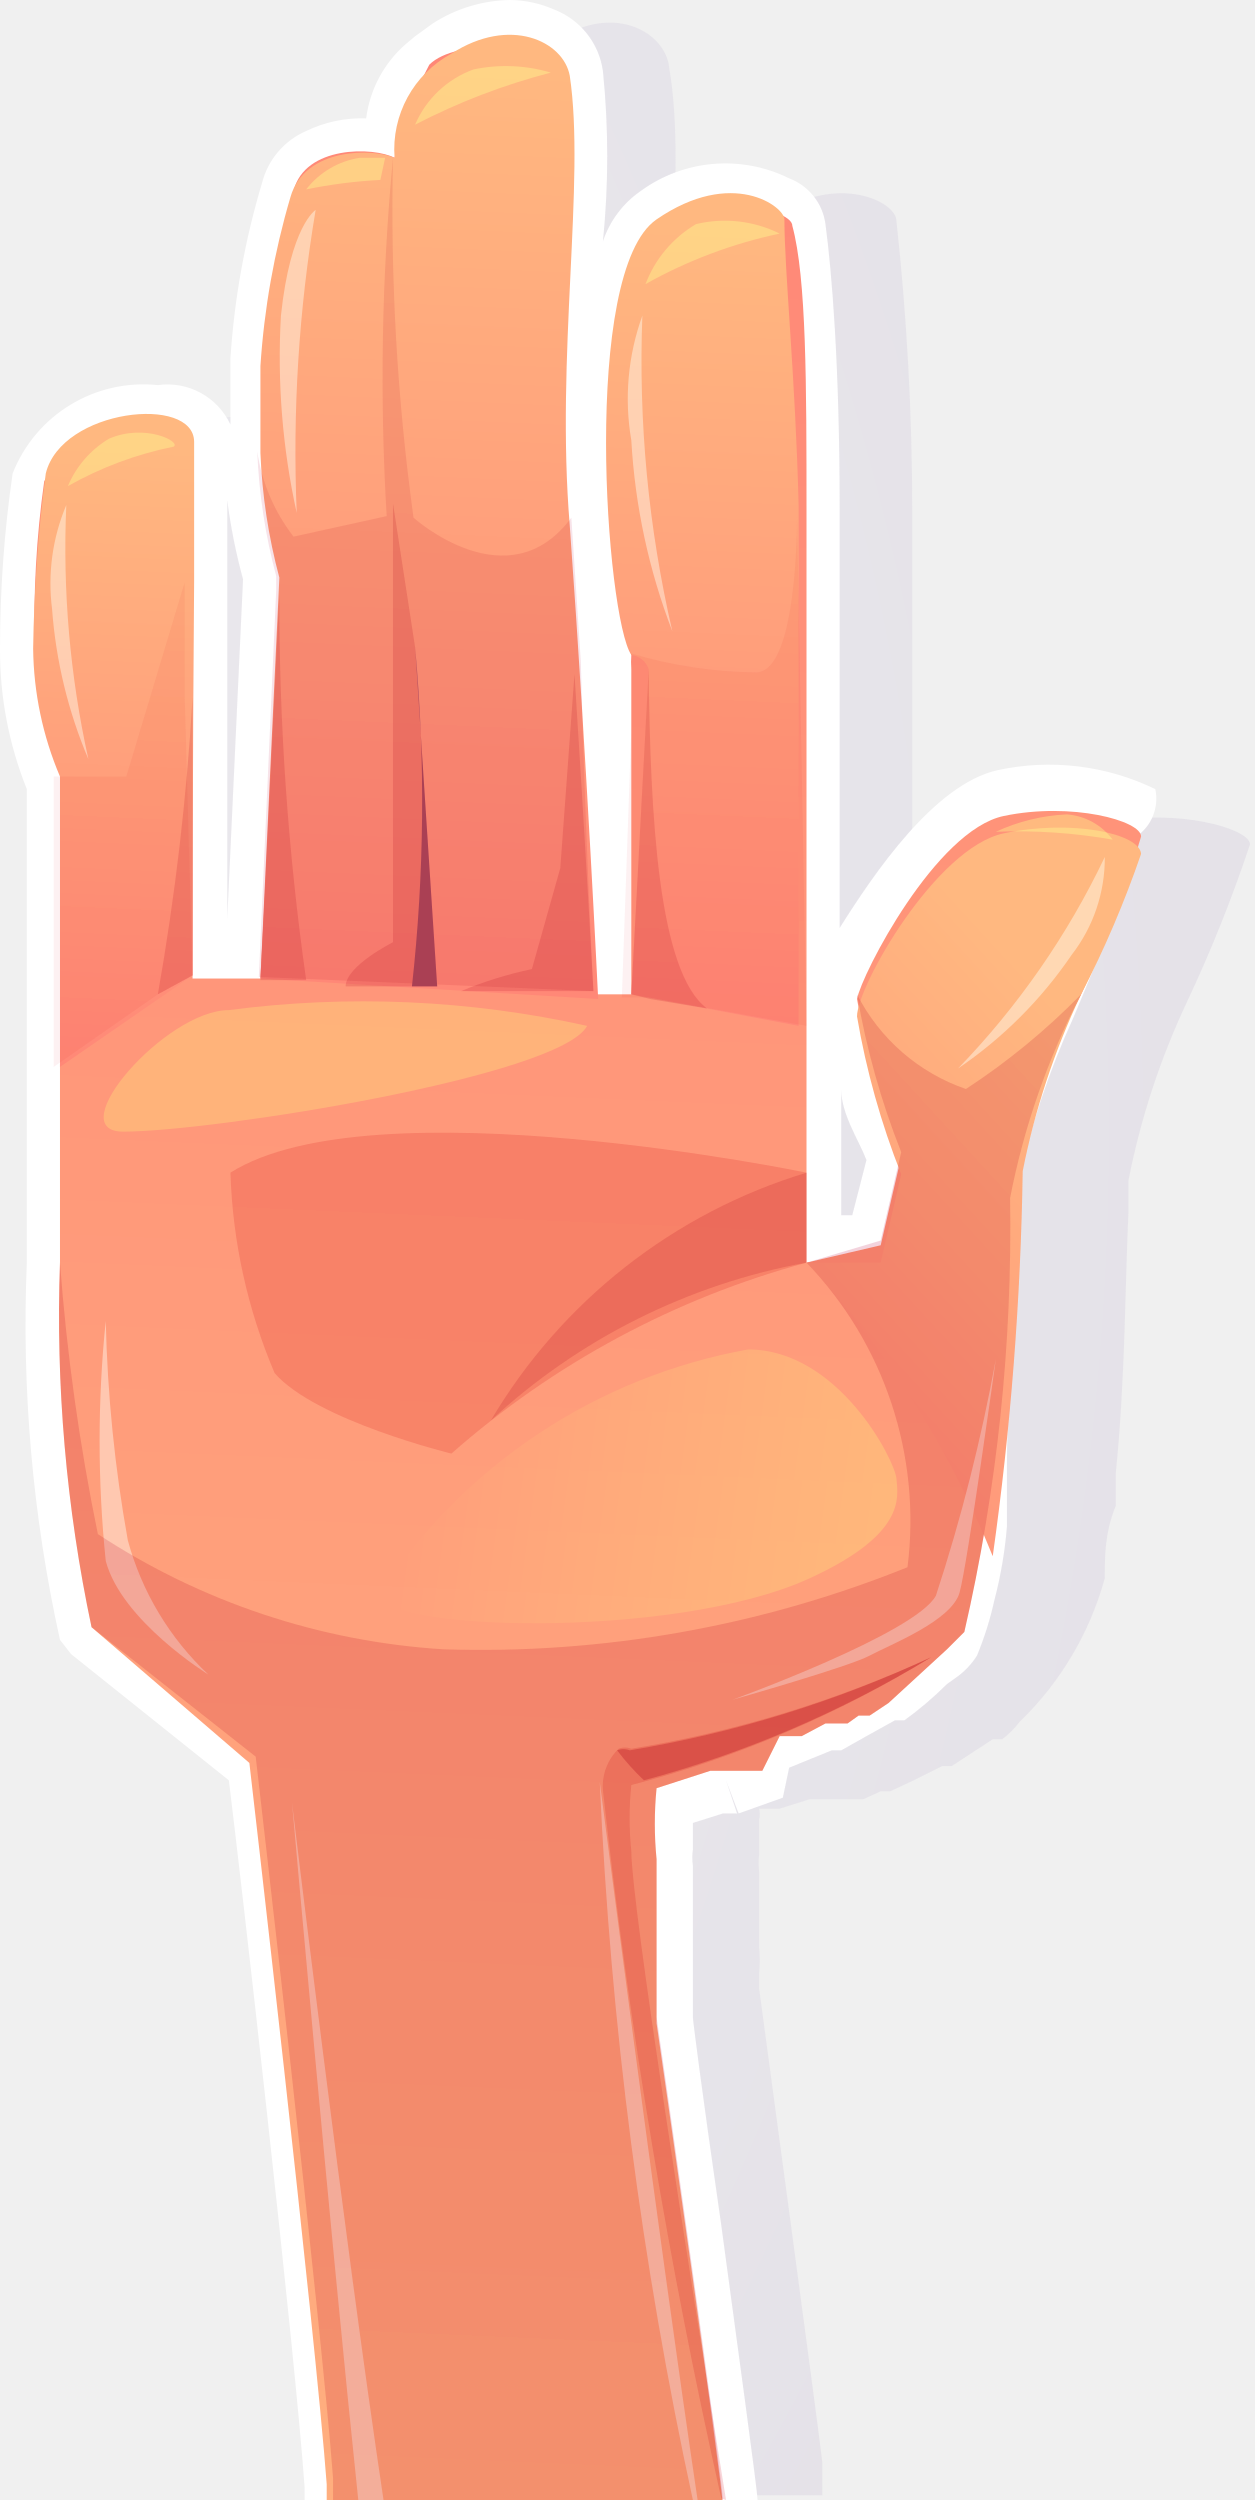
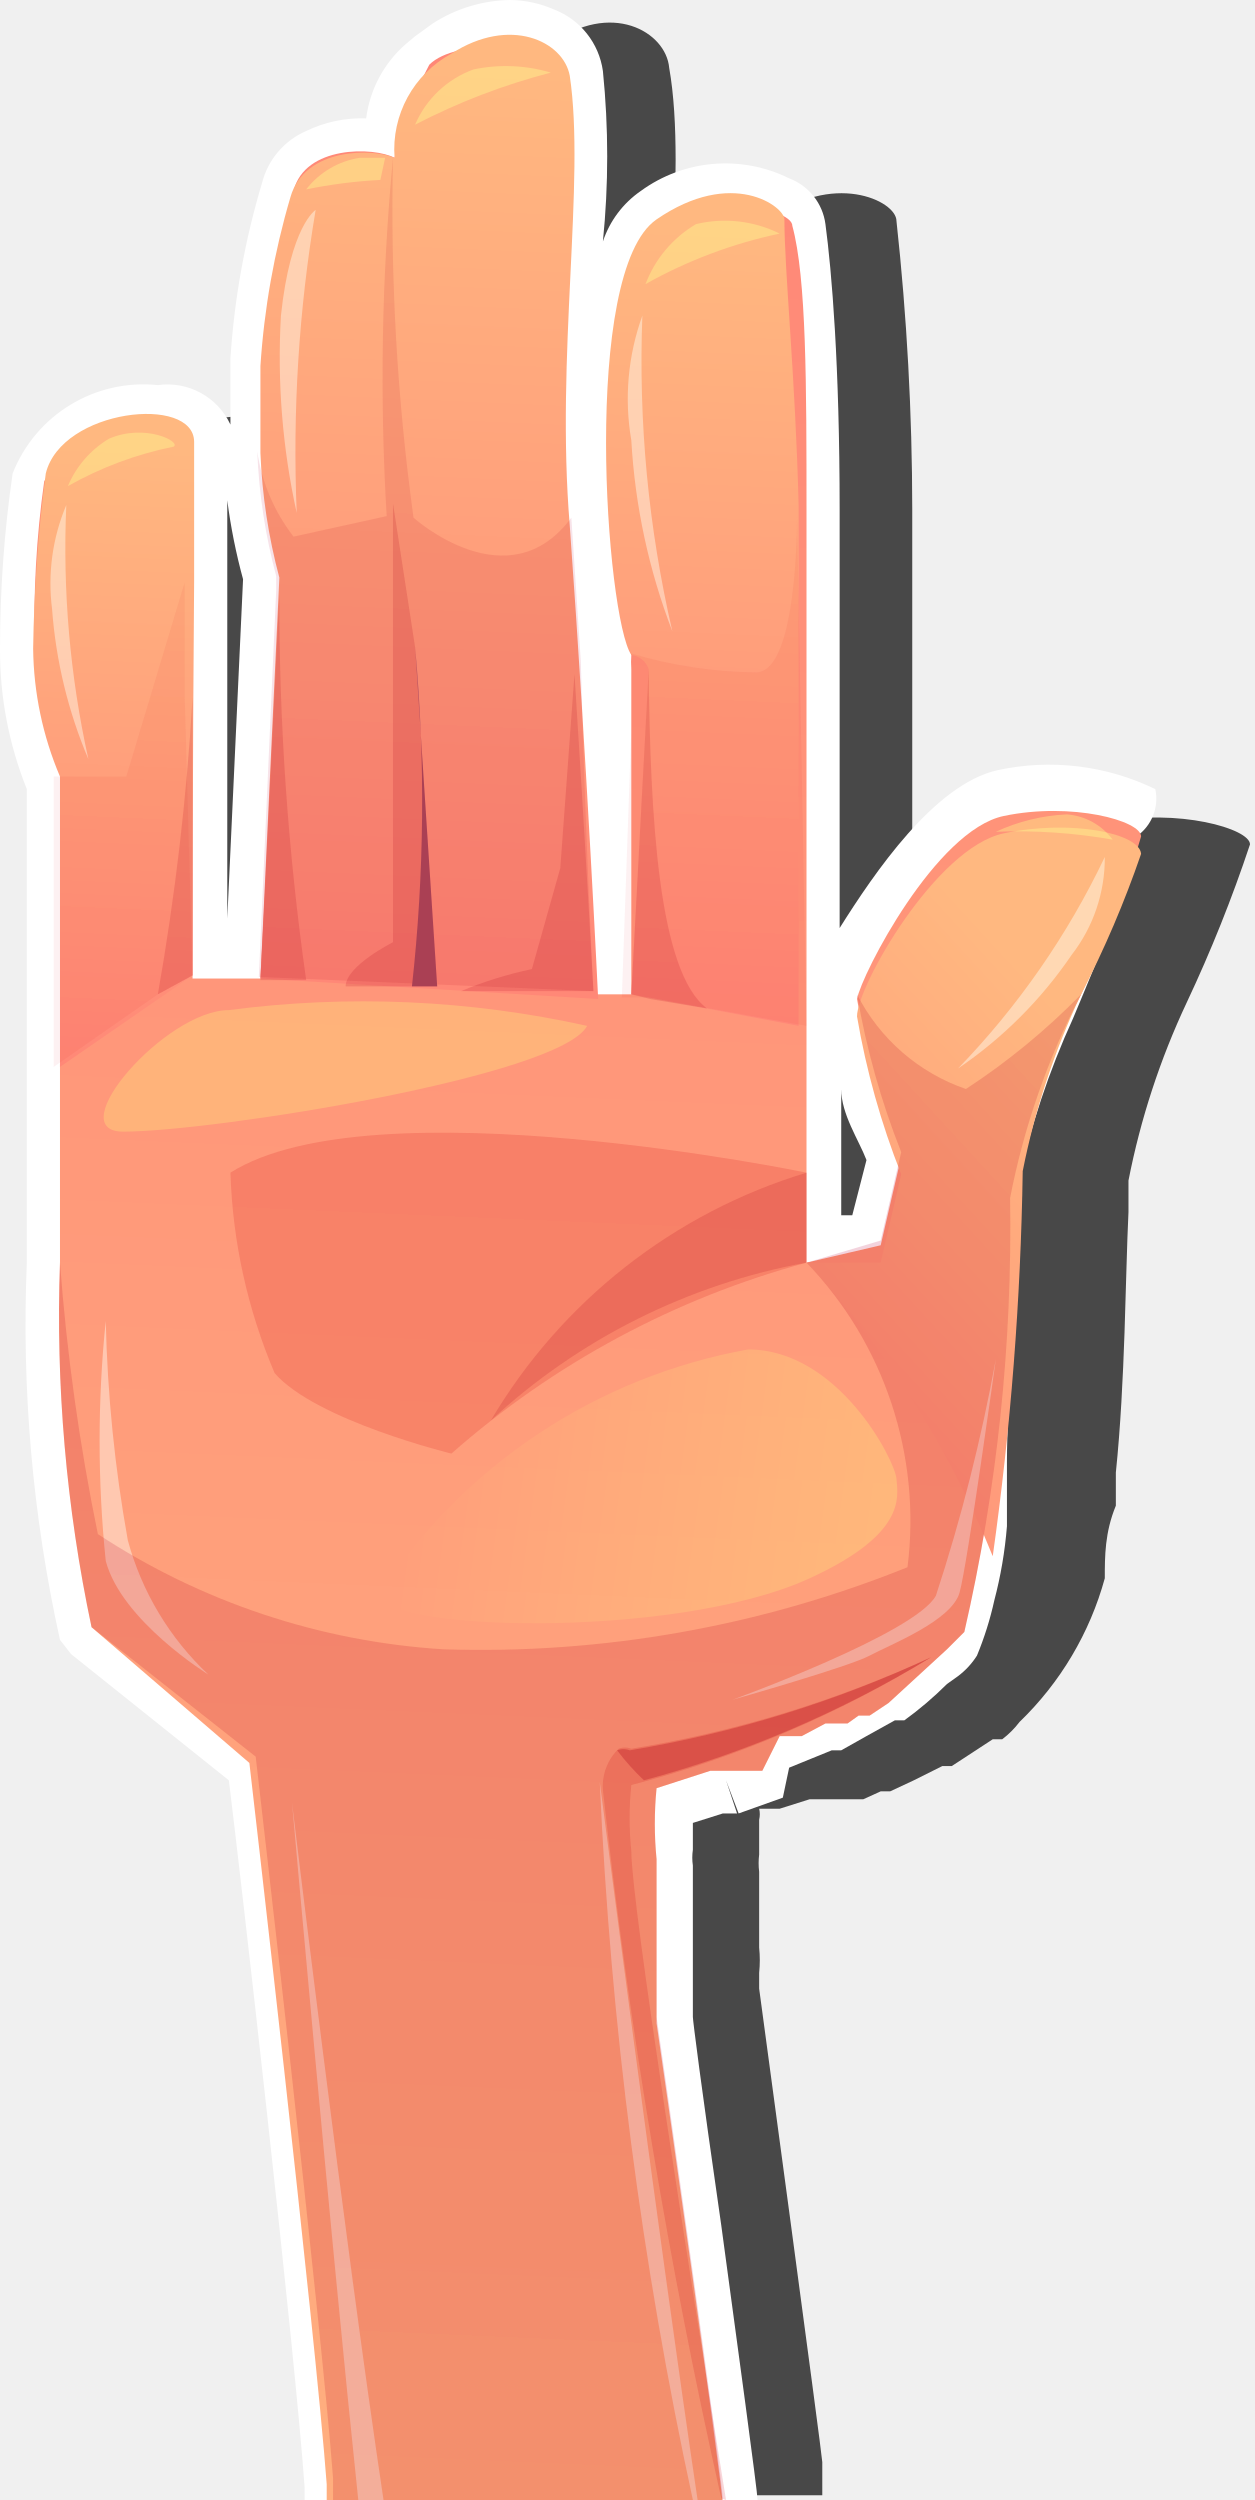
<svg xmlns="http://www.w3.org/2000/svg" xmlns:xlink="http://www.w3.org/1999/xlink" viewBox="0 0 7.95 15.84">
  <defs>
-     <style>.cls-1{isolation:isolate;}.cls-2{opacity:0.3;fill:url(#radial-gradient);}.cls-10,.cls-11,.cls-12,.cls-13,.cls-14,.cls-15,.cls-16,.cls-2,.cls-22,.cls-9{mix-blend-mode:multiply;}.cls-3{fill:#fff;}.cls-4{fill:url(#Áåçûìÿííûé_ãðàäèåíò_151);}.cls-5{fill:url(#Áåçûìÿííûé_ãðàäèåíò_152);}.cls-6{fill:url(#Áåçûìÿííûé_ãðàäèåíò_152-2);}.cls-7{fill:url(#Áåçûìÿííûé_ãðàäèåíò_152-3);}.cls-8{fill:url(#Áåçûìÿííûé_ãðàäèåíò_152-4);}.cls-11,.cls-15,.cls-9{fill:#f3bac0;}.cls-10,.cls-11,.cls-12,.cls-13,.cls-14,.cls-21,.cls-9{fill-rule:evenodd;}.cls-10,.cls-13,.cls-15,.cls-9{opacity:0.6;}.cls-10{fill:url(#Áåçûìÿííûé_ãðàäèåíò_55);}.cls-11,.cls-12{opacity:0.2;}.cls-12,.cls-14,.cls-16,.cls-22{fill:#d87290;}.cls-13{fill:url(#Áåçûìÿííûé_ãðàäèåíò_409);}.cls-14{opacity:0.3;}.cls-16{opacity:0.5;}.cls-17,.cls-18{mix-blend-mode:screen;}.cls-17{fill:url(#Áåçûìÿííûé_ãðàäèåíò_59);}.cls-18{fill:url(#Áåçûìÿííûé_ãðàäèåíò_59-2);}.cls-19{fill:#f5ffff;}.cls-19,.cls-20{opacity:0.97;mix-blend-mode:soft-light;}.cls-20{fill:#f5ee8f;}.cls-21{fill:#b24d61;}.cls-22{opacity:0.31;}</style>
+     <style>.cls-1{isolation:isolate;}.cls-2{opacity:0.7;fill:#000;}.cls-10,.cls-11,.cls-12,.cls-13,.cls-14,.cls-15,.cls-16,.cls-2,.cls-22,.cls-9{mix-blend-mode:multiply;}.cls-3{fill:#fff;}.cls-4{fill:url(#Áåçûìÿííûé_ãðàäèåíò_151);}.cls-5{fill:url(#Áåçûìÿííûé_ãðàäèåíò_152);}.cls-6{fill:url(#Áåçûìÿííûé_ãðàäèåíò_152-2);}.cls-7{fill:url(#Áåçûìÿííûé_ãðàäèåíò_152-3);}.cls-8{fill:url(#Áåçûìÿííûé_ãðàäèåíò_152-4);}.cls-11,.cls-15,.cls-9{fill:#f3bac0;}.cls-10,.cls-11,.cls-12,.cls-13,.cls-14,.cls-21,.cls-9{fill-rule:evenodd;}.cls-10,.cls-13,.cls-15,.cls-9{opacity:0.6;}.cls-10{fill:url(#Áåçûìÿííûé_ãðàäèåíò_55);}.cls-11,.cls-12{opacity:0.2;}.cls-12,.cls-14,.cls-16,.cls-22{fill:#d87290;}.cls-13{fill:url(#Áåçûìÿííûé_ãðàäèåíò_409);}.cls-14{opacity:0.3;}.cls-16{opacity:0.5;}.cls-17,.cls-18{mix-blend-mode:screen;}.cls-17{fill:url(#Áåçûìÿííûé_ãðàäèåíò_59);}.cls-18{fill:url(#Áåçûìÿííûé_ãðàäèåíò_59-2);}.cls-19{fill:#f5ffff;}.cls-19,.cls-20{opacity:0.97;mix-blend-mode:soft-light;}.cls-20{fill:#f5ee8f;}.cls-21{fill:#b24d61;}.cls-22{opacity:0.31;}</style>
    <radialGradient id="radial-gradient" cx="1776.91" cy="-1319.92" r="35.75" gradientTransform="translate(-1330.05 -1769.73) rotate(90)" gradientUnits="userSpaceOnUse">
      <stop offset="0.01" stop-color="#e7e5f0" />
      <stop offset="0.17" stop-color="#e3e0ec" />
      <stop offset="0.37" stop-color="#d7d1e2" />
      <stop offset="0.59" stop-color="#c3b8d0" />
      <stop offset="0.82" stop-color="#a896b7" />
      <stop offset="1" stop-color="#8e75a0" />
    </radialGradient>
    <linearGradient id="Áåçûìÿííûé_ãðàäèåíò_151" x1="4088.49" y1="-2609.28" x2="4088.49" y2="-2628.95" gradientTransform="translate(-4191.84 2454.42) rotate(2.42)" gradientUnits="userSpaceOnUse">
      <stop offset="0.02" stop-color="#ffb880" />
      <stop offset="1" stop-color="#ff8777" />
    </linearGradient>
    <linearGradient id="Áåçûìÿííûé_ãðàäèåíò_152" x1="4089.05" y1="-2619.83" x2="4091.98" y2="-2622.76" gradientTransform="translate(-4191.84 2454.42) rotate(2.42)" gradientUnits="userSpaceOnUse">
      <stop offset="0" stop-color="#ff8777" />
      <stop offset="0.98" stop-color="#ffb880" />
    </linearGradient>
    <linearGradient id="Áåçûìÿííûé_ãðàäèåíò_152-2" x1="4085.5" y1="-2622.42" x2="4085.5" y2="-2626.54" xlink:href="#Áåçûìÿííûé_ãðàäèåíò_152" />
    <linearGradient id="Áåçûìÿííûé_ãðàäèåíò_152-3" x1="4087.46" y1="-2623.03" x2="4087.46" y2="-2629.07" xlink:href="#Áåçûìÿííûé_ãðàäèåíò_152" />
    <linearGradient id="Áåçûìÿííûé_ãðàäèåíò_152-4" x1="4089.26" y1="-2622.87" x2="4089.26" y2="-2628.1" xlink:href="#Áåçûìÿííûé_ãðàäèåíò_152" />
    <linearGradient id="Áåçûìÿííûé_ãðàäèåíò_55" x1="4089.8" y1="-2626.07" x2="4089.8" y2="-2626.13" gradientTransform="translate(-4191.84 2454.42) rotate(2.42)" gradientUnits="userSpaceOnUse">
      <stop offset="0.01" stop-color="#b060f4" />
      <stop offset="1" stop-color="#ffeadb" />
    </linearGradient>
    <linearGradient id="Áåçûìÿííûé_ãðàäèåíò_409" x1="-3589.85" y1="-2627.37" x2="-3589.85" y2="-2627.42" gradientTransform="matrix(-1, -0.04, -0.04, 1, -3695.83, 2475.83)" gradientUnits="userSpaceOnUse">
      <stop offset="0" stop-color="#ffeadb" />
      <stop offset="0.99" stop-color="#b060f4" />
    </linearGradient>
    <linearGradient id="Áåçûìÿííûé_ãðàäèåíò_59" x1="31.37" y1="2410.5" x2="34.53" y2="2410.5" gradientTransform="translate(302.42 -2382.68) rotate(7.89)" gradientUnits="userSpaceOnUse">
      <stop offset="0" />
      <stop offset="0.04" stop-color="#0c0300" />
      <stop offset="0.4" stop-color="#6b1f00" />
      <stop offset="0.69" stop-color="#b03300" />
      <stop offset="0.89" stop-color="#db3f00" />
      <stop offset="1" stop-color="#ec4400" />
    </linearGradient>
    <linearGradient id="Áåçûìÿííûé_ãðàäèåíò_59-2" x1="535.38" y1="5405.97" x2="538.33" y2="5405.97" gradientTransform="matrix(-0.99, -0.14, 0.07, -0.47, 180.93, 2628.89)" xlink:href="#Áåçûìÿííûé_ãðàäèåíò_59" />
  </defs>
  <g class="cls-1">
    <g id="Layer_2" data-name="Layer 2">
      <g id="Layer_1-2" data-name="Layer 1">
        <path class="cls-2" d="M1,6.81S1,7.32,1,8V8a10.23,10.23,0,0,0,.21,2.35l1.06.87s.42,3.61.49,4.59H5.21l0-.1v0s0-.07,0-.11-.4-3-.4-3v-.1a.78.78,0,0,0,0-.16v-.07h0V12h0v-.14a.45.45,0,0,1,0-.11v-.22a.07.07,0,0,0,0,0,.15.15,0,0,0,0-.07h0l.13,0h0l.19-.06.05,0h.08l0,0h.21l.11-.05h0l0,0,0,0h0l0,0h0l0,0h0l.06,0h0l.15-.07h0l.18-.09h0l.06,0h0l.26-.17.06,0,0,0a.57.57,0,0,0,.11-.11l0,0,0,0h0v0l0,0h0v0A2,2,0,0,0,7,10H7c0-.14,0-.29.07-.46h0V9.42h0V9.33h0c.06-.58.06-1.24.08-1.65h0V7.61h0v0h0V7.48a4.83,4.83,0,0,1,.37-1.13h0a9.05,9.05,0,0,0,.4-1c0-.1-.46-.23-.9-.14s-.91,1-.94,1.18A5,5,0,0,0,6.4,7.4L6.26,8,5.78,8h0V7.5h0V6.56h0c0-.95,0-2.21,0-3.26V3.23A17,17,0,0,0,5.68,1.4c0-.13-.41-.32-.82,0s-.33,2.51-.17,2.8h0a.66.66,0,0,0,0,.09l0,.4L4.6,6.33H4.43s-.08-1.47-.19-3h0c-.07-1.1.12-2.22,0-2.9C4.22.2,3.87,0,3.49.28l-.1.07,0,0h0c-.23.2-.19.39-.21.58h0C3,.9,2.55.9,2.48,1.18a5.12,5.12,0,0,0-.19,1.09h0v0h0a5,5,0,0,0,0,.55h0v.07s0,0,0-.08a3.24,3.24,0,0,0,.12.81v.09L2.26,6.23h0l-.44,0s0-.88,0-1.79h0V3.71h0V2.82c0-.31-.85-.21-.95.21A7.37,7.37,0,0,0,.81,4.12,2.37,2.37,0,0,0,1,5Z" />
        <path class="cls-3" d="M.17,6.75s0,.52,0,1.15h0V8a9.26,9.26,0,0,0,.21,2.39l.07.09,1,.8c.07.56.42,3.62.48,4.48v.12h.44v-.15c-.07-.95-.48-4.44-.49-4.59L1.76,11l-1-.82A10.78,10.78,0,0,1,.59,8V7.89c0-.62,0-1.12,0-1.13V4.92l0-.08a2,2,0,0,1-.15-.72,7.27,7.27,0,0,1,.06-1v0c0-.06.08-.12.18-.16a.67.67,0,0,1,.32,0v.83H1v.71c0,.9,0,1.76,0,1.76l.21.22.43,0,.23-.21v0h0L2,3.66V3.59a3.35,3.35,0,0,1-.11-.67h0v0h0c0-.17,0-.34,0-.53v0h0a5.07,5.07,0,0,1,.18-1h0s0,0,.05-.06a.45.45,0,0,1,.28,0l.29-.14h0l0,0s0-.08,0-.12A.42.42,0,0,1,2.86.6h0L3,.52A.37.37,0,0,1,3.33.46s.06,0,.06,0a6.35,6.35,0,0,1,0,1.24c0,.49-.05,1,0,1.59h0c.11,1.5.18,2.94.18,2.95l.21.21h.18l.23-.21h0l.11-2v0a.35.35,0,0,0,0-.1l-.07,0L4.23,4A4.19,4.19,0,0,1,4.1,2.77c0-.83.15-1.15.23-1.2a.47.47,0,0,1,.47-.06c0,.29.06.87.08,1.73v.07c0,1,0,2.24,0,3.19h0v.43c0,.19,0,.35,0,.49h0V8H5.1v.22h0l.47-.05L5.79,8l.14-.57V7.27a5.72,5.72,0,0,1-.27-.94c0-.19.46-.92.75-1a1.35,1.35,0,0,1,.58,0c0,.12-.13.37-.33.86h0A4.74,4.74,0,0,0,6.26,7.4v.06h0V7.6c0,.13,0,.28,0,.45,0,.37,0,.78-.06,1.17V9.3h0v.08h0a3.32,3.32,0,0,1-.07.42h0a2.12,2.12,0,0,1-.09.27H6v0H6v0h0v0a.38.38,0,0,1-.09.09l0,0-.06,0a1.53,1.53,0,0,1-.23.15h0l0,0h0l-.17.08h0l-.14.06h0l-.06,0-.07,0,.08.21L5,10.73l-.08,0h0l-.06,0-.11,0-.07,0h0l-.27.1L4.18,11h0l-.13,0H4l-.16.17s0,0,0,.06v.08s0,0,0,.07h0v0a.34.34,0,0,0,0,.1V12l0,.24a.88.88,0,0,0,0,.16v.1a.22.22,0,0,1,0,.08.52.52,0,0,1,0,.11l0,.13s.1.69.18,1.31c.15,1.08.22,1.58.24,1.71H4.8v0c0-.05-.13-1-.23-1.74-.13-.9-.18-1.3-.18-1.32l0-.13s0-.07,0-.11v-.08l0-.09c0-.05,0-.1,0-.15l0-.22v-.18h0v0a.34.34,0,0,1,0-.1v-.17h0l.19-.06.09,0-.07-.21.08.21.28-.1L5,11.2l.27-.11.06,0h0L5.49,11h0l.18-.1h0l.06,0h0A2.27,2.27,0,0,0,6,10.67l.07-.05,0,0a.49.49,0,0,0,.12-.13l0,0,0,0h0l0,0,0,0h0s0,0,0,0a2.08,2.08,0,0,0,.11-.35h0a2.69,2.69,0,0,0,.08-.47h0V9.35h0V9.26c0-.4.06-.84.07-1.2,0-.16,0-.31,0-.44V7.5h0l-.22,0h.22v0a5.17,5.17,0,0,1,.35-1.05h0c.42-1,.41-1.08.4-1.15A.29.29,0,0,0,7.32,5a1.54,1.54,0,0,0-1-.12c-.4.09-.78.65-1,1,0-.85,0-1.82,0-2.65V3.23c0-.92-.05-1.51-.09-1.81A.36.36,0,0,0,5,1.13a.91.91,0,0,0-.94.08.63.63,0,0,0-.24.32,5.36,5.36,0,0,0,0-1.08A.49.49,0,0,0,3.51.06.71.71,0,0,0,3.23,0a.93.93,0,0,0-.49.15L2.63.23,2.57.28h0a.75.75,0,0,0-.25.47.81.81,0,0,0-.38.08.49.49,0,0,0-.28.33,5,5,0,0,0-.2,1.11v0h0c0,.15,0,.29,0,.42A.44.44,0,0,0,1,2.44.89.89,0,0,0,.08,3,7.72,7.72,0,0,0,0,4.11,2.36,2.36,0,0,0,.17,5Zm5.16.68V6.9c0,.16.11.32.16.45L5.4,7.7H5.33V7.44Zm-3.89-3V3.71h0V3.17a3.69,3.69,0,0,0,.1.5l-.1,2.15Z" />
        <path class="cls-3" d="M4.79,1.45v0Z" />
        <path class="cls-3" d="M1.45,2.27Z" />
        <path class="cls-3" d="M1.45,2.28h0Z" />
        <path class="cls-3" d="M1,2.83Z" />
        <path class="cls-3" d="M7,5.3Z" />
        <path class="cls-3" d="M5.11,7.43Z" />
        <path class="cls-4" d="M.38,6.76s0,.5,0,1.13V8a9.52,9.52,0,0,0,.2,2.31l1,.86s.42,3.62.49,4.57v.14H4.58c0-.13-.41-3-.42-3.06h0l0-.12s0-.08,0-.11,0-.06,0-.08v0c0-.06,0-.12,0-.18v-.1s0-.07,0-.1V12s0-.06,0-.09v-.13a0,0,0,0,1,0,0,2.28,2.28,0,0,1,0-.45h0l.34-.11.07,0h.06l.08,0,.06,0h0l.06,0L4.94,11H5l0,0h0l0,0,.08,0,0,0h0l.15-.08h0l0,0,0,0,.08,0h0l.06,0,.07-.05.07,0,.12-.08L6,10.45l0,0,.11-.11,0,0,0,0h0l0,0,0,0h0v0a11.44,11.44,0,0,0,.29-2.75A4.78,4.78,0,0,1,6.85,6.3h0a6.62,6.62,0,0,0,.38-1c0-.1-.44-.22-.87-.13s-.9,1-.93,1.16a5,5,0,0,0,.28,1l-.13.56L5.11,8V7.43c0-.24,0-.56,0-.92h0c0-.94,0-2.17,0-3.21V3.24c0-.8,0-1.48-.09-1.81,0-.12-.66-.23-.77,0S4,2.62,3.92,3A4.55,4.55,0,0,0,4,4.15a.66.66,0,0,0,0,.09L4,6.3H3.77s-.07-1.44-.18-3h0c-.07-1.08,0-2.13-.13-2.8,0-.23-.57-.26-.74-.09A2.45,2.45,0,0,0,2.5,1c-.13-.07-.57-.08-.64.21a4.9,4.9,0,0,0-.19,1.07s0,0,0,0v0h0c0,.17,0,.36,0,.54h0a3.6,3.6,0,0,0,.12.79L1.65,6.2h0l-.43,0s0-1.39,0-2.47h0c0-.34,0-.65,0-.88s-.85,0-.94.2A6.4,6.4,0,0,0,.22,4.11a2.13,2.13,0,0,0,.17.81Z" />
        <path class="cls-5" d="M6.85,6.3h0a4.78,4.78,0,0,0-.37,1.12,19.67,19.67,0,0,1-.19,2.44A6.08,6.08,0,0,0,5.11,8l.47,0,.13-.56a5,5,0,0,1-.28-1c0-.19.5-1.07.93-1.16s.86,0,.87.13A6.62,6.62,0,0,1,6.85,6.3Z" />
        <path class="cls-6" d="M1.22,6.18l-.84.58V4.92a2.13,2.13,0,0,1-.17-.81A9.69,9.69,0,0,1,.29,3c.1-.41.94-.5.94-.2s0,.54,0,.88h0C1.22,4.79,1.22,6.18,1.22,6.18Z" />
        <path class="cls-7" d="M1.65,2.86c0-.18,0-.37,0-.54h0v0s0,0,0,0a4.9,4.9,0,0,1,.19-1.07C1.93.93,2.37.94,2.5,1A.69.69,0,0,1,2.86.34c.37-.24.71-.08.75.14.1.67-.09,1.77,0,2.85h0c.11,1.52.18,3,.18,3L1.65,6.2l.12-2.54a3.6,3.6,0,0,1-.12-.79Z" />
        <path class="cls-8" d="M4,4.15c-.16-.24-.32-2.43.16-2.76s.81-.08.81,0c0,.33.07,1,.09,1.81V3.3h0c0,1,0,2.26,0,3.2h0L4,6.3l.11-2.06A.13.13,0,0,0,4,4.15Z" />
        <path class="cls-9" d="M2.86,9.21A5.62,5.62,0,0,1,5.11,8V7.43s-2.75-.57-3.65,0a3.53,3.53,0,0,0,.28,1.27C2,9,2.86,9.21,2.86,9.21Z" />
        <path class="cls-10" d="M5.1,3.27v0Z" />
        <path class="cls-11" d="M5.11,6.5h0l-1-.18h0l-.17,0L4,4.62l0-.39a.66.66,0,0,1,0-.09,2.83,2.83,0,0,0,.79.12c.23,0,.26-.73.26-1Z" />
        <path class="cls-12" d="M3.76,6.28,1.64,6.19l.11-2.45V3.65a3.6,3.6,0,0,1-.12-.79,1.15,1.15,0,0,0,.23.54l.59-.13A14.73,14.73,0,0,1,2.49,1a14.35,14.35,0,0,0,.13,2.28s.6.54,1,0l.06.91C3.71,5.36,3.76,6.28,3.76,6.28Z" />
        <path class="cls-13" d="M1.67,2.29a0,0,0,0,0,0,0,.13.13,0,0,0,0,0Z" />
        <path class="cls-11" d="M1.22,6.18,1,6.3H1l-.66.46V4.92l.46,0,.37-1.23h0c0,.23,0,.47,0,.71h0Z" />
        <path class="cls-14" d="M5.11,8a4,4,0,0,0-2,1,3.5,3.5,0,0,1,2-1.57Z" />
        <path class="cls-15" d="M4.6,15.84C4.37,14.41,4,12.06,4,11.73a2,2,0,0,1,0-.42v0A7,7,0,0,0,5.9,10.5,7.38,7.38,0,0,1,4,11.08a.11.11,0,0,0-.08,0,.33.33,0,0,0-.1.26,41,41,0,0,0,.75,4.49Z" />
        <path class="cls-16" d="M5.9,10.5a7,7,0,0,1-1.82.78,1.54,1.54,0,0,1-.17-.19h0a.11.11,0,0,1,.08,0A7.38,7.38,0,0,0,5.9,10.5Z" />
        <path class="cls-17" d="M2.41,10.09c-.08.24,1.85.31,2.72-.09.61-.28.56-.51.55-.63s-.37-.82-.94-.82A3.54,3.54,0,0,0,2.41,10.09Z" />
        <path class="cls-18" d="M3.72,6.5a6.55,6.55,0,0,0-2.27-.1c-.4,0-1.07.77-.67.77C1.35,7.17,3.55,6.82,3.72,6.5Z" />
        <path class="cls-19" d="M4.64,10.77s.74-.21.87-.28.52-.22.57-.4.23-1.48.23-1.48a11.32,11.32,0,0,1-.38,1.5C5.8,10.35,4.64,10.77,4.64,10.77Z" />
        <path class="cls-19" d="M2.43,15.84c-.25-1.67-.58-4.42-.58-4.42s.24,2.71.42,4.42Z" />
        <path class="cls-19" d="M.67,8.37a7.44,7.44,0,0,0,0,1.52c.1.38.65.72.65.72a1.82,1.82,0,0,1-.51-.85A9,9,0,0,1,.67,8.37Z" />
        <path class="cls-20" d="M4.94,1.48a3,3,0,0,0-.85.32.75.75,0,0,1,.32-.38A.78.78,0,0,1,4.94,1.48Z" />
        <path class="cls-19" d="M4.07,2A7.58,7.58,0,0,0,4.26,4,4,4,0,0,1,4,2.79,1.55,1.55,0,0,1,4.07,2Z" />
        <path class="cls-20" d="M1.1,2.83a2.27,2.27,0,0,0-.67.25.64.64,0,0,1,.26-.3C.92,2.68,1.15,2.8,1.1,2.83Z" />
        <path class="cls-19" d="M.42,3.2A6.19,6.19,0,0,0,.56,4.81a3,3,0,0,1-.23-.95A1.28,1.28,0,0,1,.42,3.2Z" />
        <path class="cls-20" d="M3.49.46a4.09,4.09,0,0,0-.86.33A.64.64,0,0,1,3,.44,1,1,0,0,1,3.49.46Z" />
        <path class="cls-20" d="M2.44,1H2.28a.53.53,0,0,0-.34.2,3.16,3.16,0,0,1,.47-.06Z" />
        <path class="cls-19" d="M2,1.33a9.22,9.22,0,0,0-.12,1.92A4.58,4.58,0,0,1,1.78,2C1.84,1.43,2,1.33,2,1.33Z" />
        <path class="cls-20" d="M7.05,5.32a3.47,3.47,0,0,0-.74-.05,1.2,1.2,0,0,1,.45-.11A.4.4,0,0,1,7.05,5.32Z" />
        <path class="cls-19" d="M7,5.43a5.05,5.05,0,0,1-.93,1.34,2.72,2.72,0,0,0,.72-.72A1,1,0,0,0,7,5.43Z" />
        <path class="cls-19" d="M4.42,15.84c-.26-1.75-.62-4.55-.62-4.55a27.15,27.15,0,0,0,.59,4.55Z" />
        <path class="cls-21" d="M2.63,4.1l.14,2.15H2.61A10.67,10.67,0,0,0,2.63,4.1Z" />
        <path class="cls-14" d="M2.63,4.1l.14,2.15-.58,0c0-.13.3-.28.3-.28l0-2.78Z" />
        <path class="cls-14" d="M4.48,6.39l-.36-.06L4,6.3l.11-2.06C4.12,5.17,4.17,6.16,4.48,6.39Z" />
        <path class="cls-14" d="M1.22,4.42V6.18L1,6.3A16.24,16.24,0,0,0,1.22,4.42Z" />
        <path class="cls-14" d="M1.94,6.21H1.65l.12-2.45A17.07,17.07,0,0,0,1.94,6.21Z" />
        <path class="cls-22" d="M1.62,11.13s.42,3.62.49,4.57v.14H4.58c0-.13-.41-3-.42-3.06h0l0-.12s0-.08,0-.11v-.12c0-.06,0-.12,0-.18v-.1s0-.07,0-.1V12s0-.06,0-.09v-.13a0,0,0,0,1,0,0,2.28,2.28,0,0,1,0-.45h0l.34-.11.07,0h.06l.08,0,.06,0h0l.06,0L4.94,11H5l0,0h0l0,0,.08,0,0,0h0l.15-.08h0l0,0,0,0,.08,0h0l.06,0,.07-.05.07,0,.12-.08L6,10.45l0,0,.11-.11,0,0,0,0h0l0,0,0,0h0v0a11.44,11.44,0,0,0,.29-2.75A4.78,4.78,0,0,1,6.85,6.3a4.33,4.33,0,0,1-.73.6,1.22,1.22,0,0,1-.69-.6,5,5,0,0,0,.28,1l-.13.56L5.11,8a2.36,2.36,0,0,1,.64,1.93,7.24,7.24,0,0,1-2.94.52A4.49,4.49,0,0,1,.62,9.72,13.57,13.57,0,0,1,.38,8a9.52,9.52,0,0,0,.2,2.31Z" />
        <path class="cls-14" d="M3.76,6.28l-.84,0a2.52,2.52,0,0,1,.45-.14l.18-.64.09-1.23C3.71,5.36,3.76,6.28,3.76,6.28Z" />
      </g>
    </g>
  </g>
</svg>
